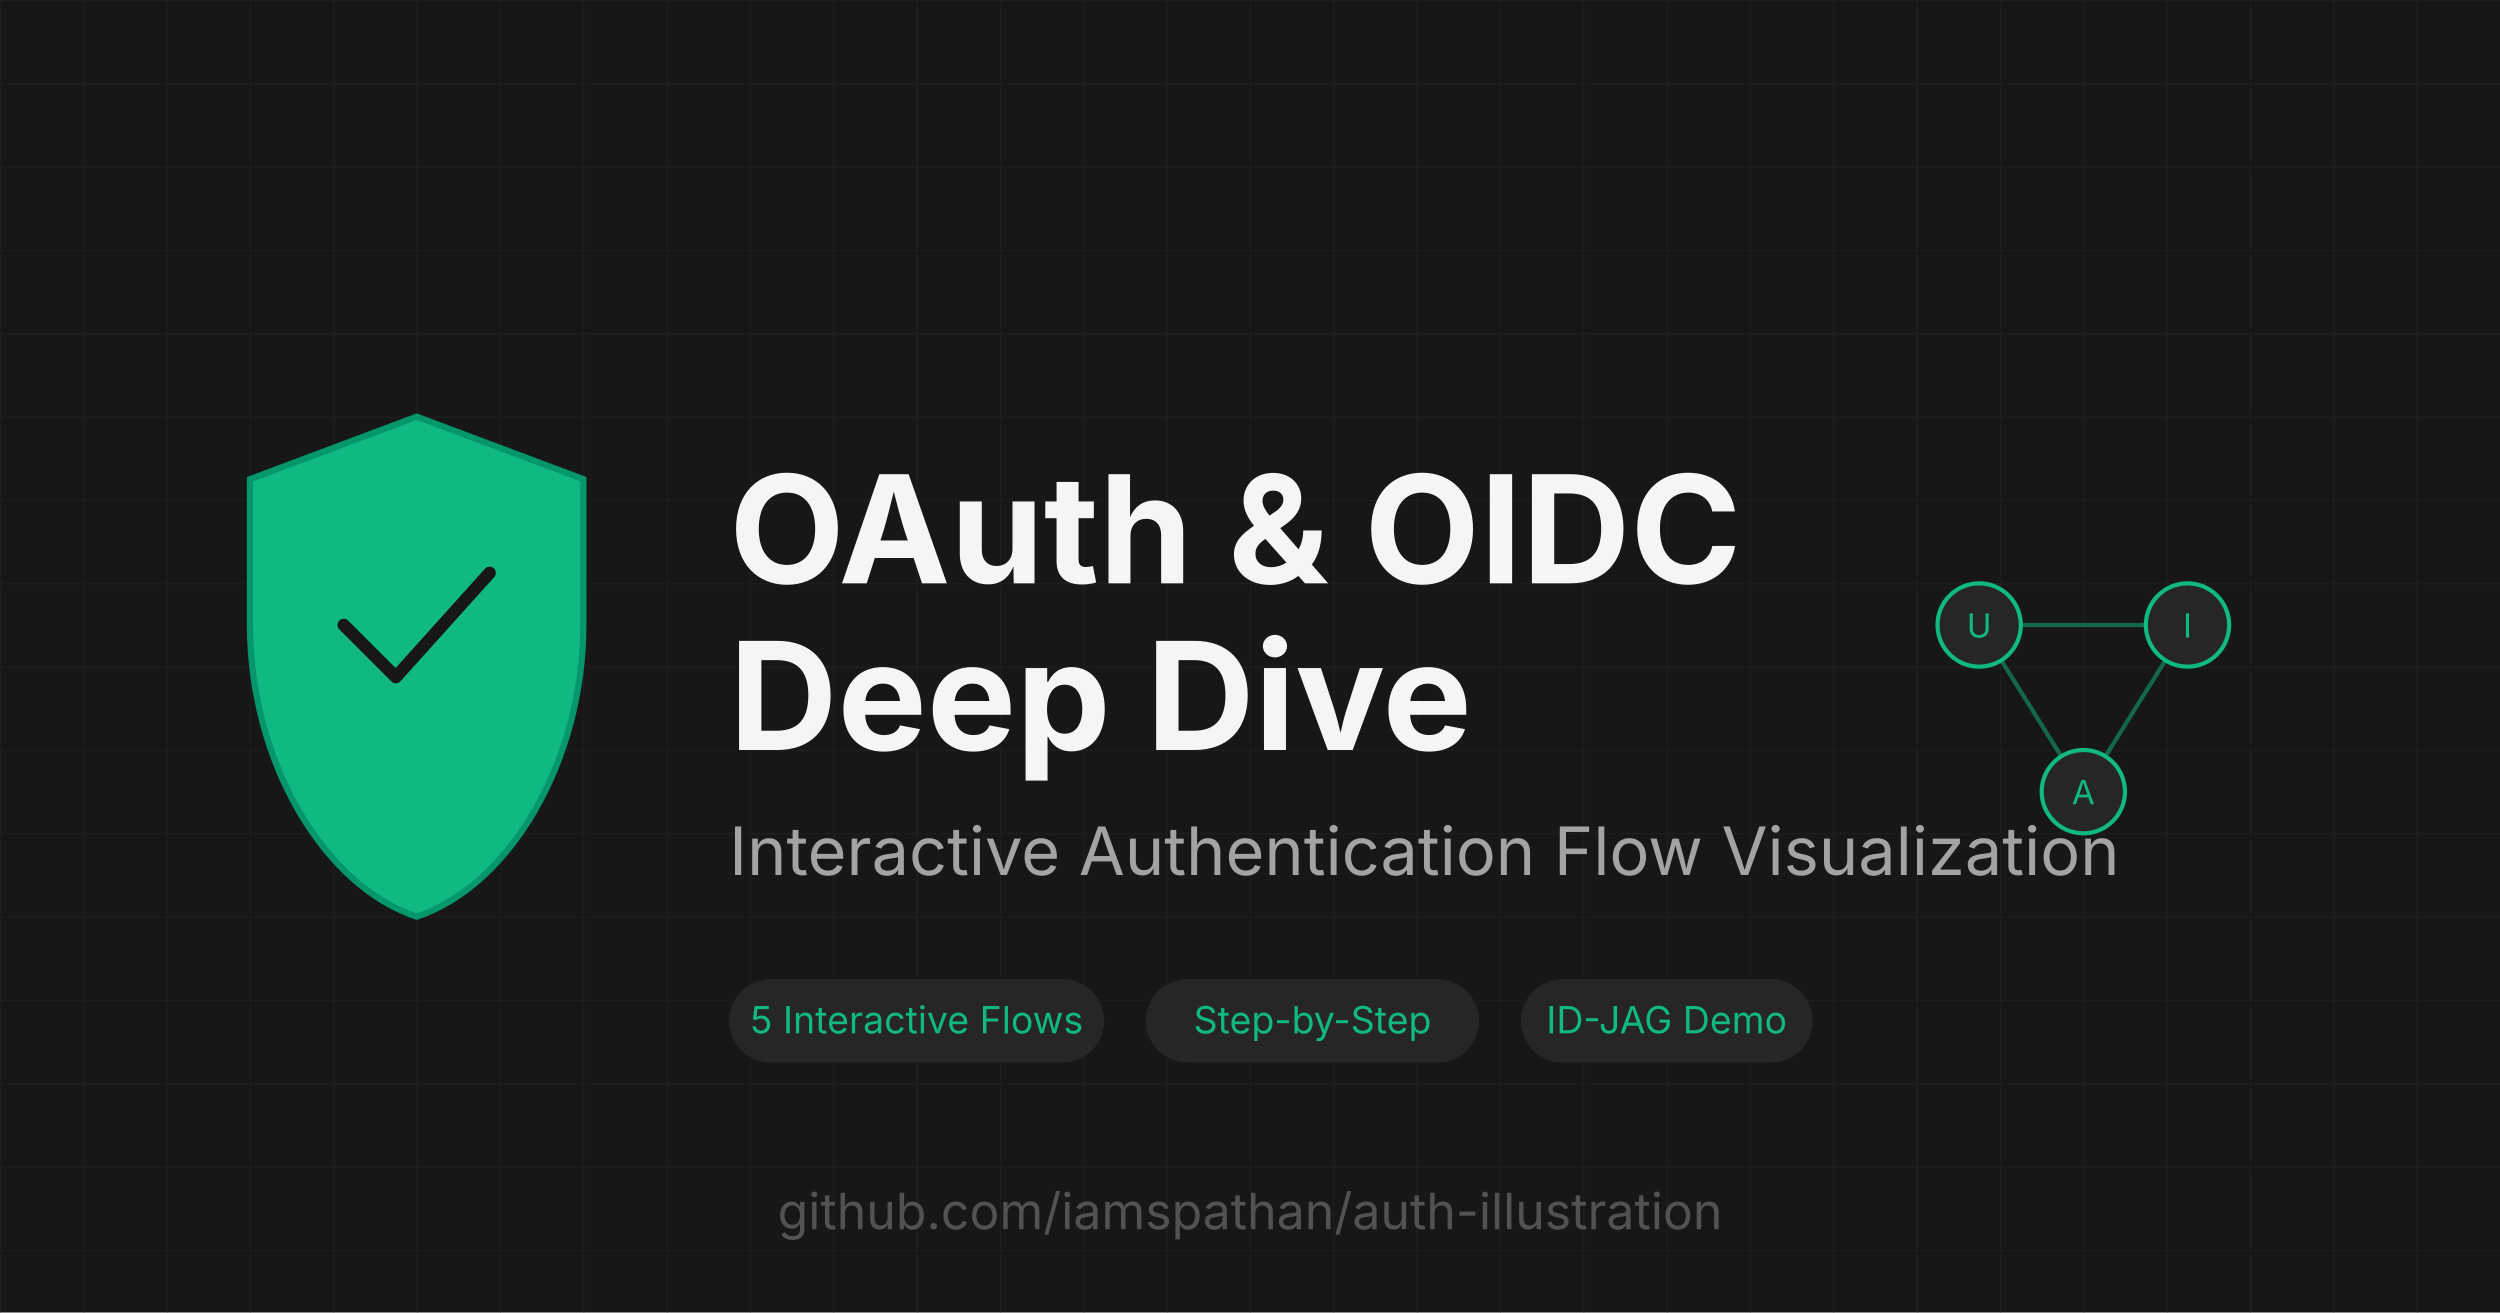
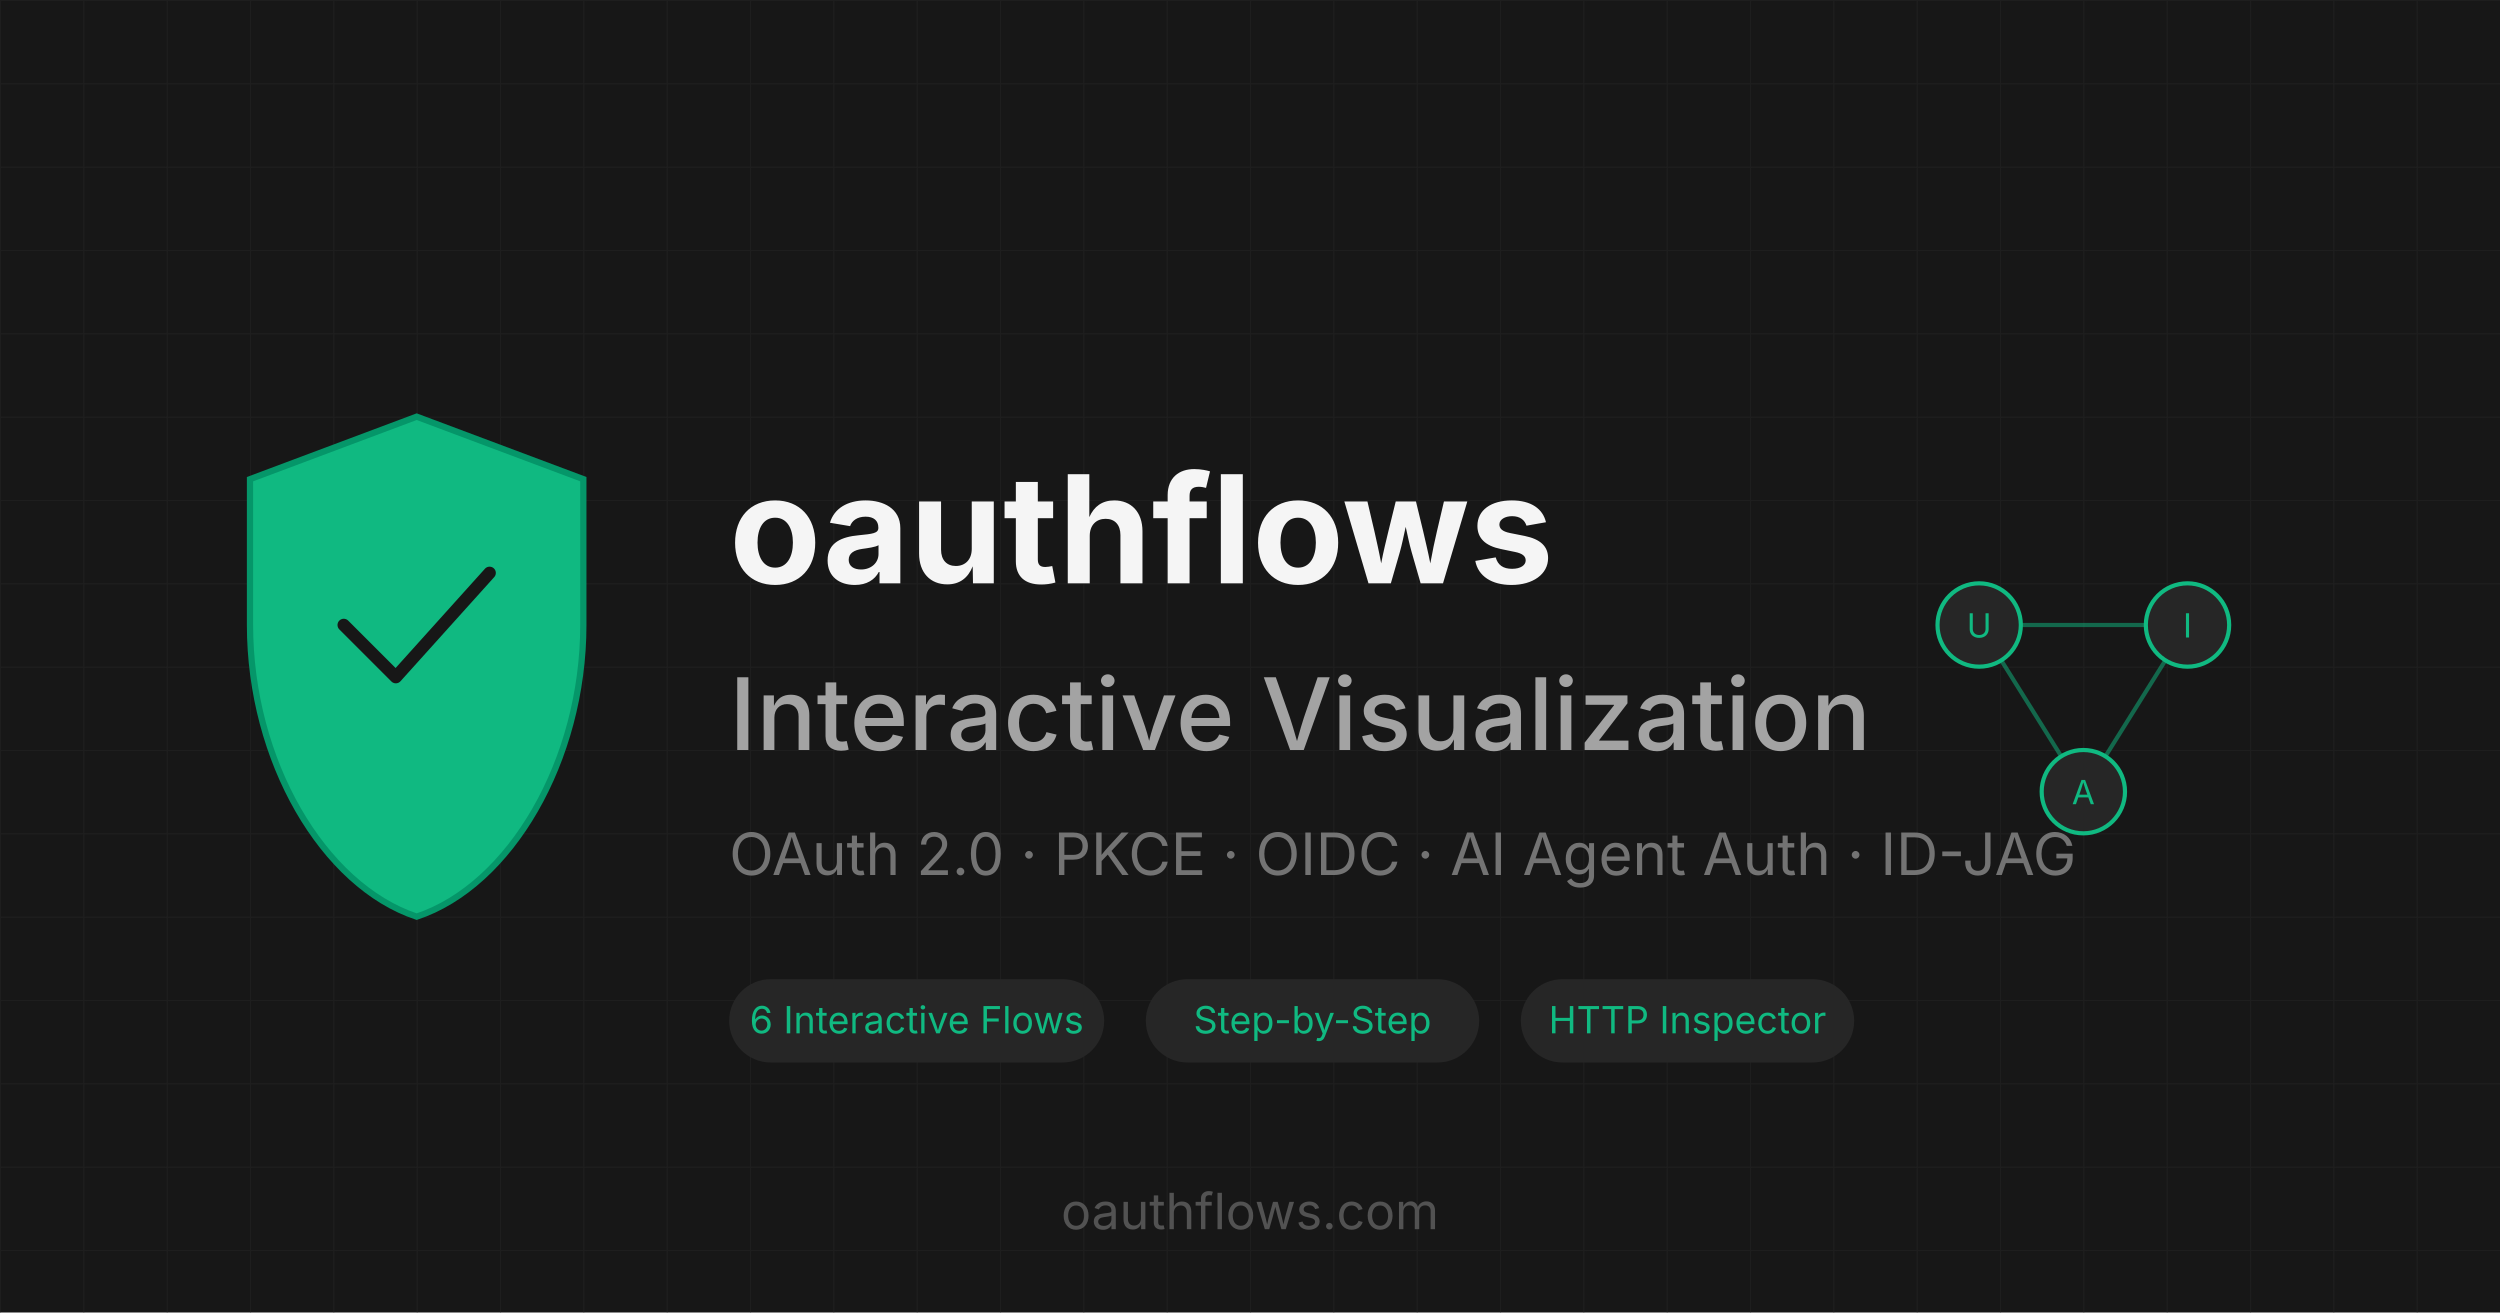
<svg xmlns="http://www.w3.org/2000/svg" width="1200" height="630" viewBox="0 0 1200 630" fill="none">
  <rect width="1200" height="630" fill="#171717" />
  <defs>
    <pattern id="grid" width="40" height="40" patternUnits="userSpaceOnUse">
      <path d="M 40 0 L 0 0 0 40" fill="none" stroke="#262626" stroke-width="1" />
    </pattern>
  </defs>
  <rect width="1200" height="630" fill="url(#grid)" opacity="0.5" />
  <g>
    <path d="M200 200L120 230V300C120 365 155 425 200 440C245 425 280 365 280 300V230L200 200Z" fill="#10b981" stroke="#059669" stroke-width="3" />
    <path d="M165 300L190 325L235 275" stroke="#171717" stroke-width="6" stroke-linecap="round" stroke-linejoin="round" />
    <text x="350" y="280" font-family="system-ui, -apple-system, sans-serif" font-size="72" font-weight="700" fill="#f5f5f5">
-       OAuth &amp; OIDC
+       oauthflows
    </text>
-     <text x="350" y="360" font-family="system-ui, -apple-system, sans-serif" font-size="72" font-weight="700" fill="#f5f5f5">
-       Deep Dive
+     <text x="350" y="360" font-family="system-ui, -apple-system, sans-serif" font-size="48" font-weight="500" fill="#a3a3a3">
+       Interactive Visualization
    </text>
-     <text x="350" y="420" font-family="system-ui, -apple-system, sans-serif" font-size="32" fill="#a3a3a3">
-       Interactive Authentication Flow Visualization
+     <text x="350" y="420" font-family="system-ui, -apple-system, sans-serif" font-size="28" fill="#737373">
+       OAuth 2.0 · PKCE · OIDC · AI Agent Auth · ID-JAG
    </text>
    <g transform="translate(350, 470)">
      <rect width="180" height="40" rx="20" fill="#262626" />
      <text x="90" y="26" font-family="system-ui, -apple-system, sans-serif" font-size="18" fill="#10b981" text-anchor="middle">
-         5 Interactive Flows
+         6 Interactive Flows
      </text>
      <g transform="translate(200, 0)">
        <rect width="160" height="40" rx="20" fill="#262626" />
        <text x="80" y="26" font-family="system-ui, -apple-system, sans-serif" font-size="18" fill="#10b981" text-anchor="middle">
          Step-by-Step
        </text>
      </g>
      <g transform="translate(380, 0)">
-         <rect width="140" height="40" rx="20" fill="#262626" />
-         <text x="70" y="26" font-family="system-ui, -apple-system, sans-serif" font-size="18" fill="#10b981" text-anchor="middle">
-           ID-JAG Demo
+         <rect width="160" height="40" rx="20" fill="#262626" />
+         <text x="80" y="26" font-family="system-ui, -apple-system, sans-serif" font-size="18" fill="#10b981" text-anchor="middle">
+           HTTP Inspector
        </text>
      </g>
    </g>
    <g transform="translate(900, 250)">
      <line x1="50" y1="50" x2="150" y2="50" stroke="#10b981" stroke-width="2" opacity="0.5" />
      <line x1="150" y1="50" x2="100" y2="130" stroke="#10b981" stroke-width="2" opacity="0.5" />
      <line x1="50" y1="50" x2="100" y2="130" stroke="#10b981" stroke-width="2" opacity="0.5" />
      <circle cx="50" cy="50" r="20" fill="#262626" stroke="#10b981" stroke-width="2" />
      <circle cx="150" cy="50" r="20" fill="#262626" stroke="#10b981" stroke-width="2" />
      <circle cx="100" cy="130" r="20" fill="#262626" stroke="#10b981" stroke-width="2" />
      <text x="50" y="56" font-family="system-ui, -apple-system, sans-serif" font-size="16" fill="#10b981" text-anchor="middle">U</text>
      <text x="150" y="56" font-family="system-ui, -apple-system, sans-serif" font-size="16" fill="#10b981" text-anchor="middle">I</text>
      <text x="100" y="136" font-family="system-ui, -apple-system, sans-serif" font-size="16" fill="#10b981" text-anchor="middle">A</text>
    </g>
  </g>
  <text x="600" y="590" font-family="system-ui, -apple-system, sans-serif" font-size="24" fill="#525252" text-anchor="middle">
-     github.com/iamspathan/auth-illustration
+     oauthflows.com
  </text>
</svg>
